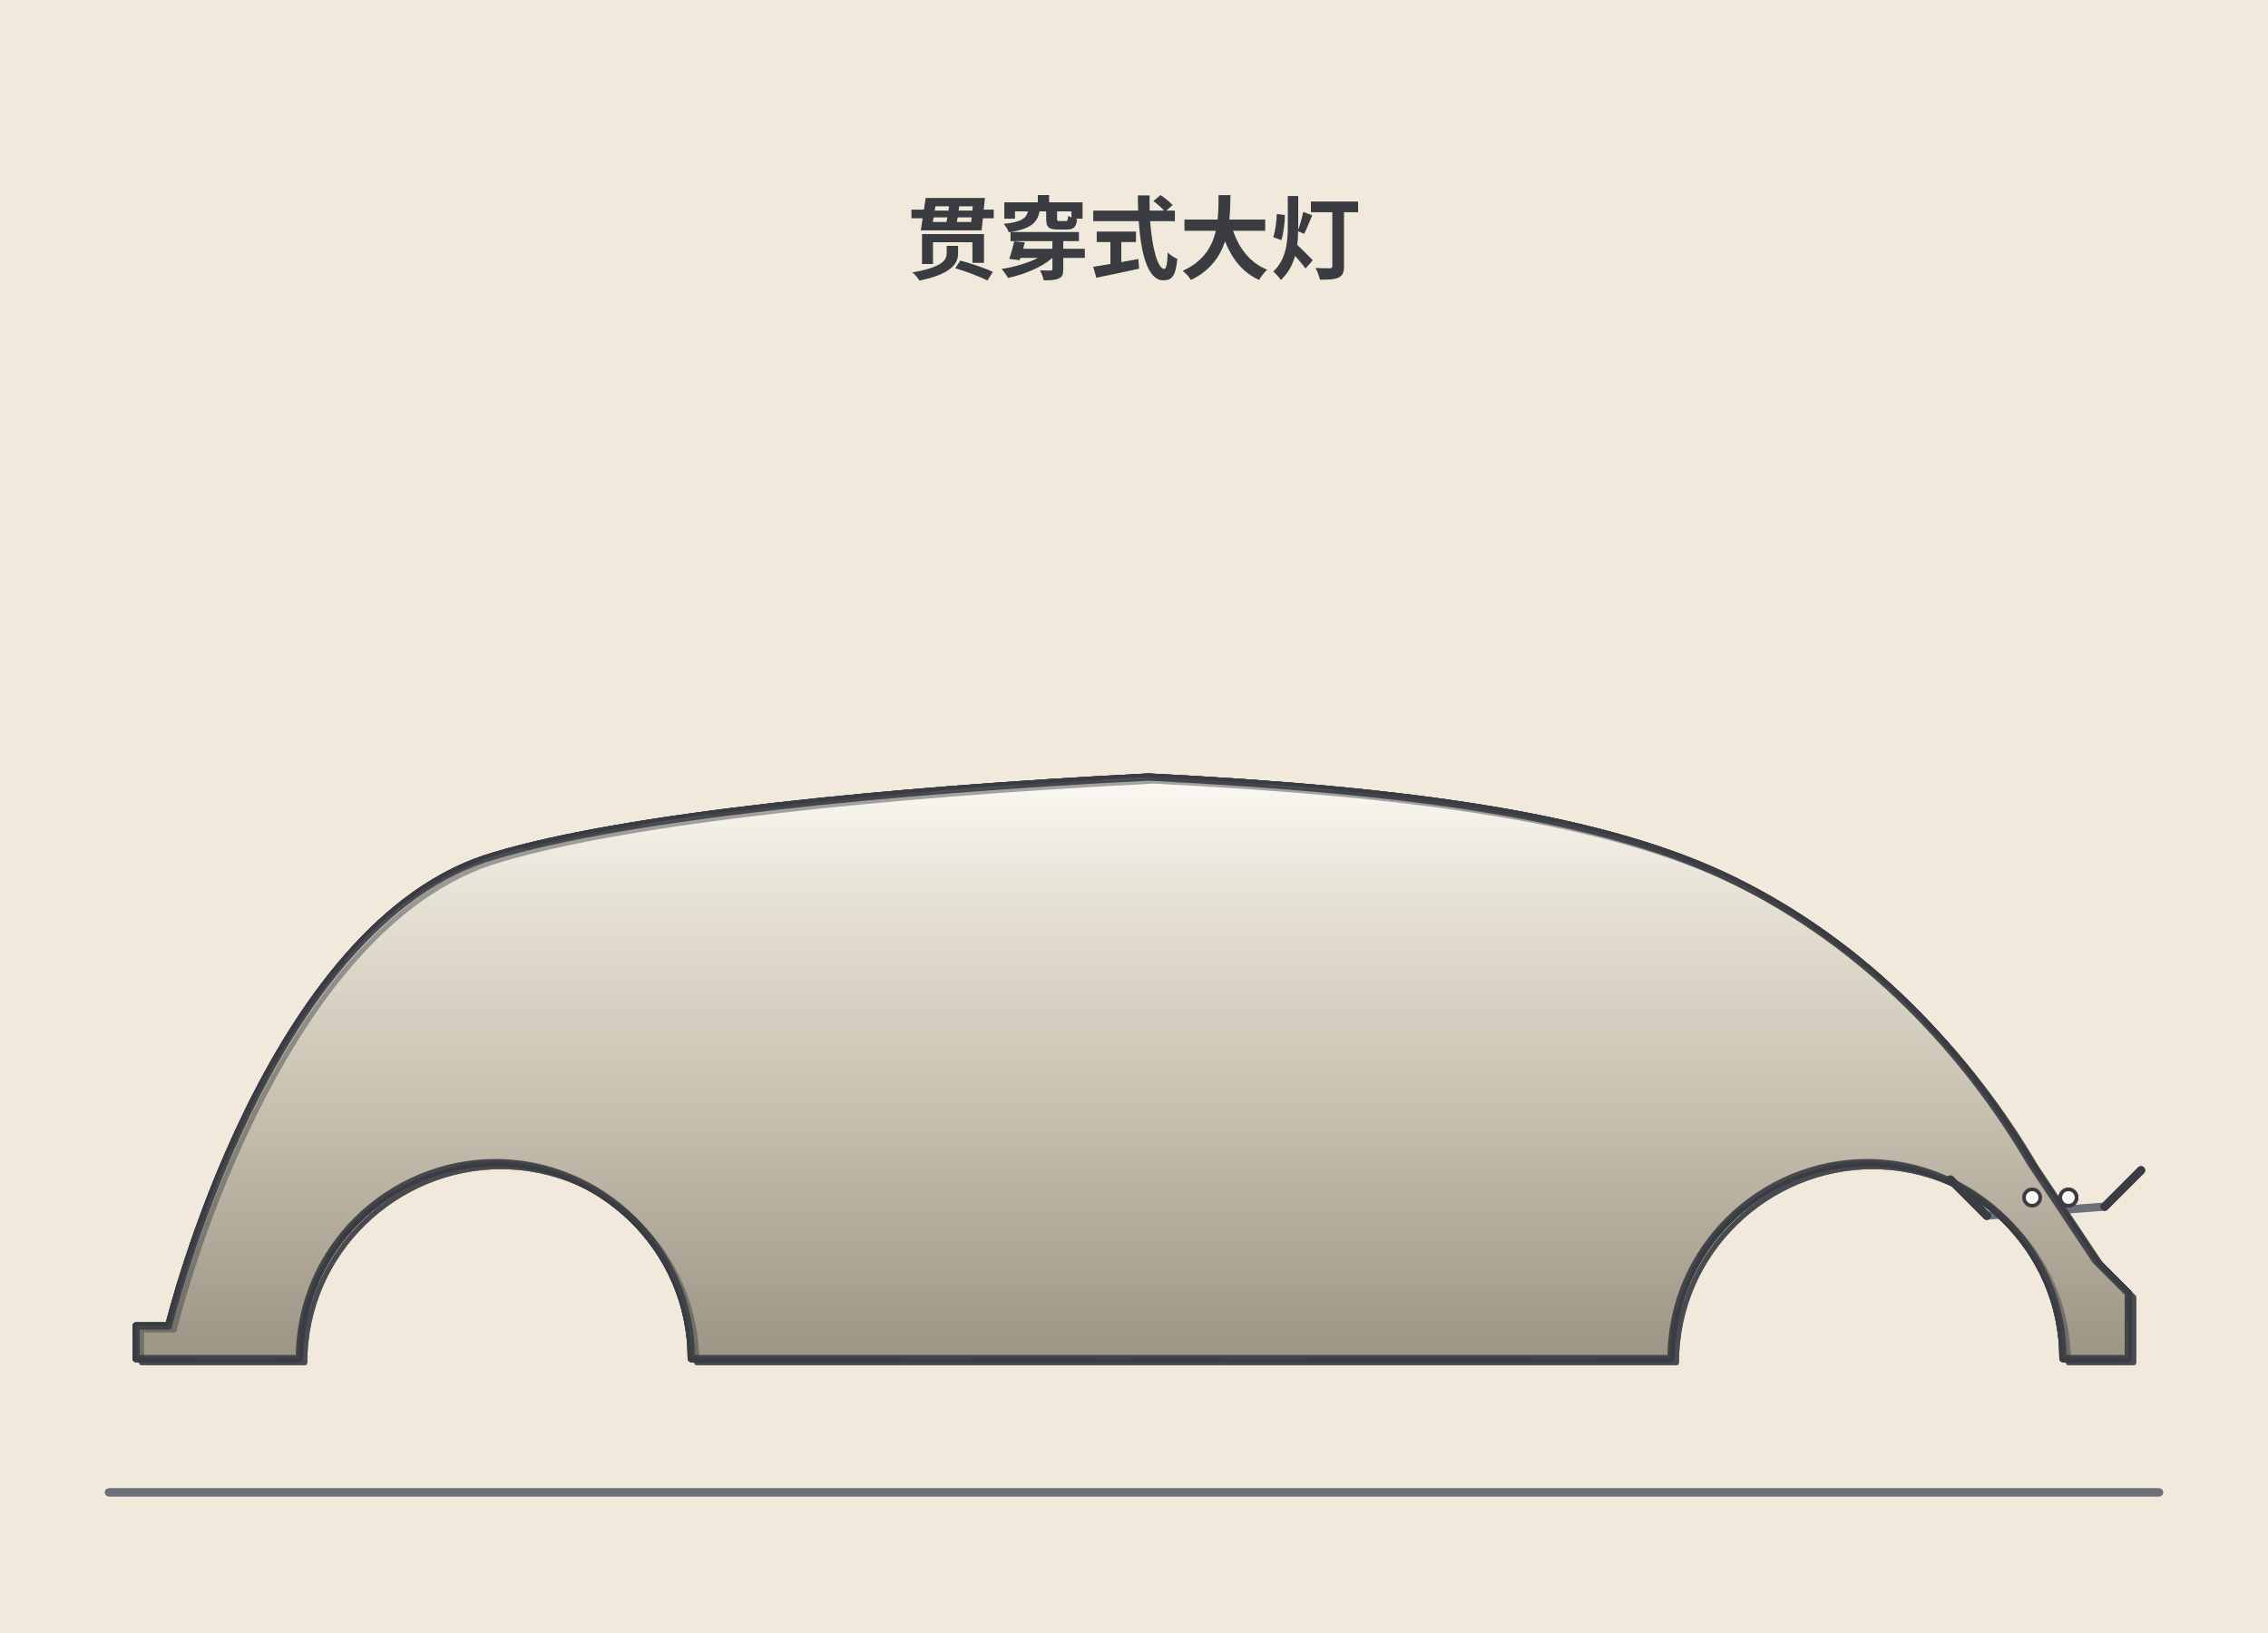
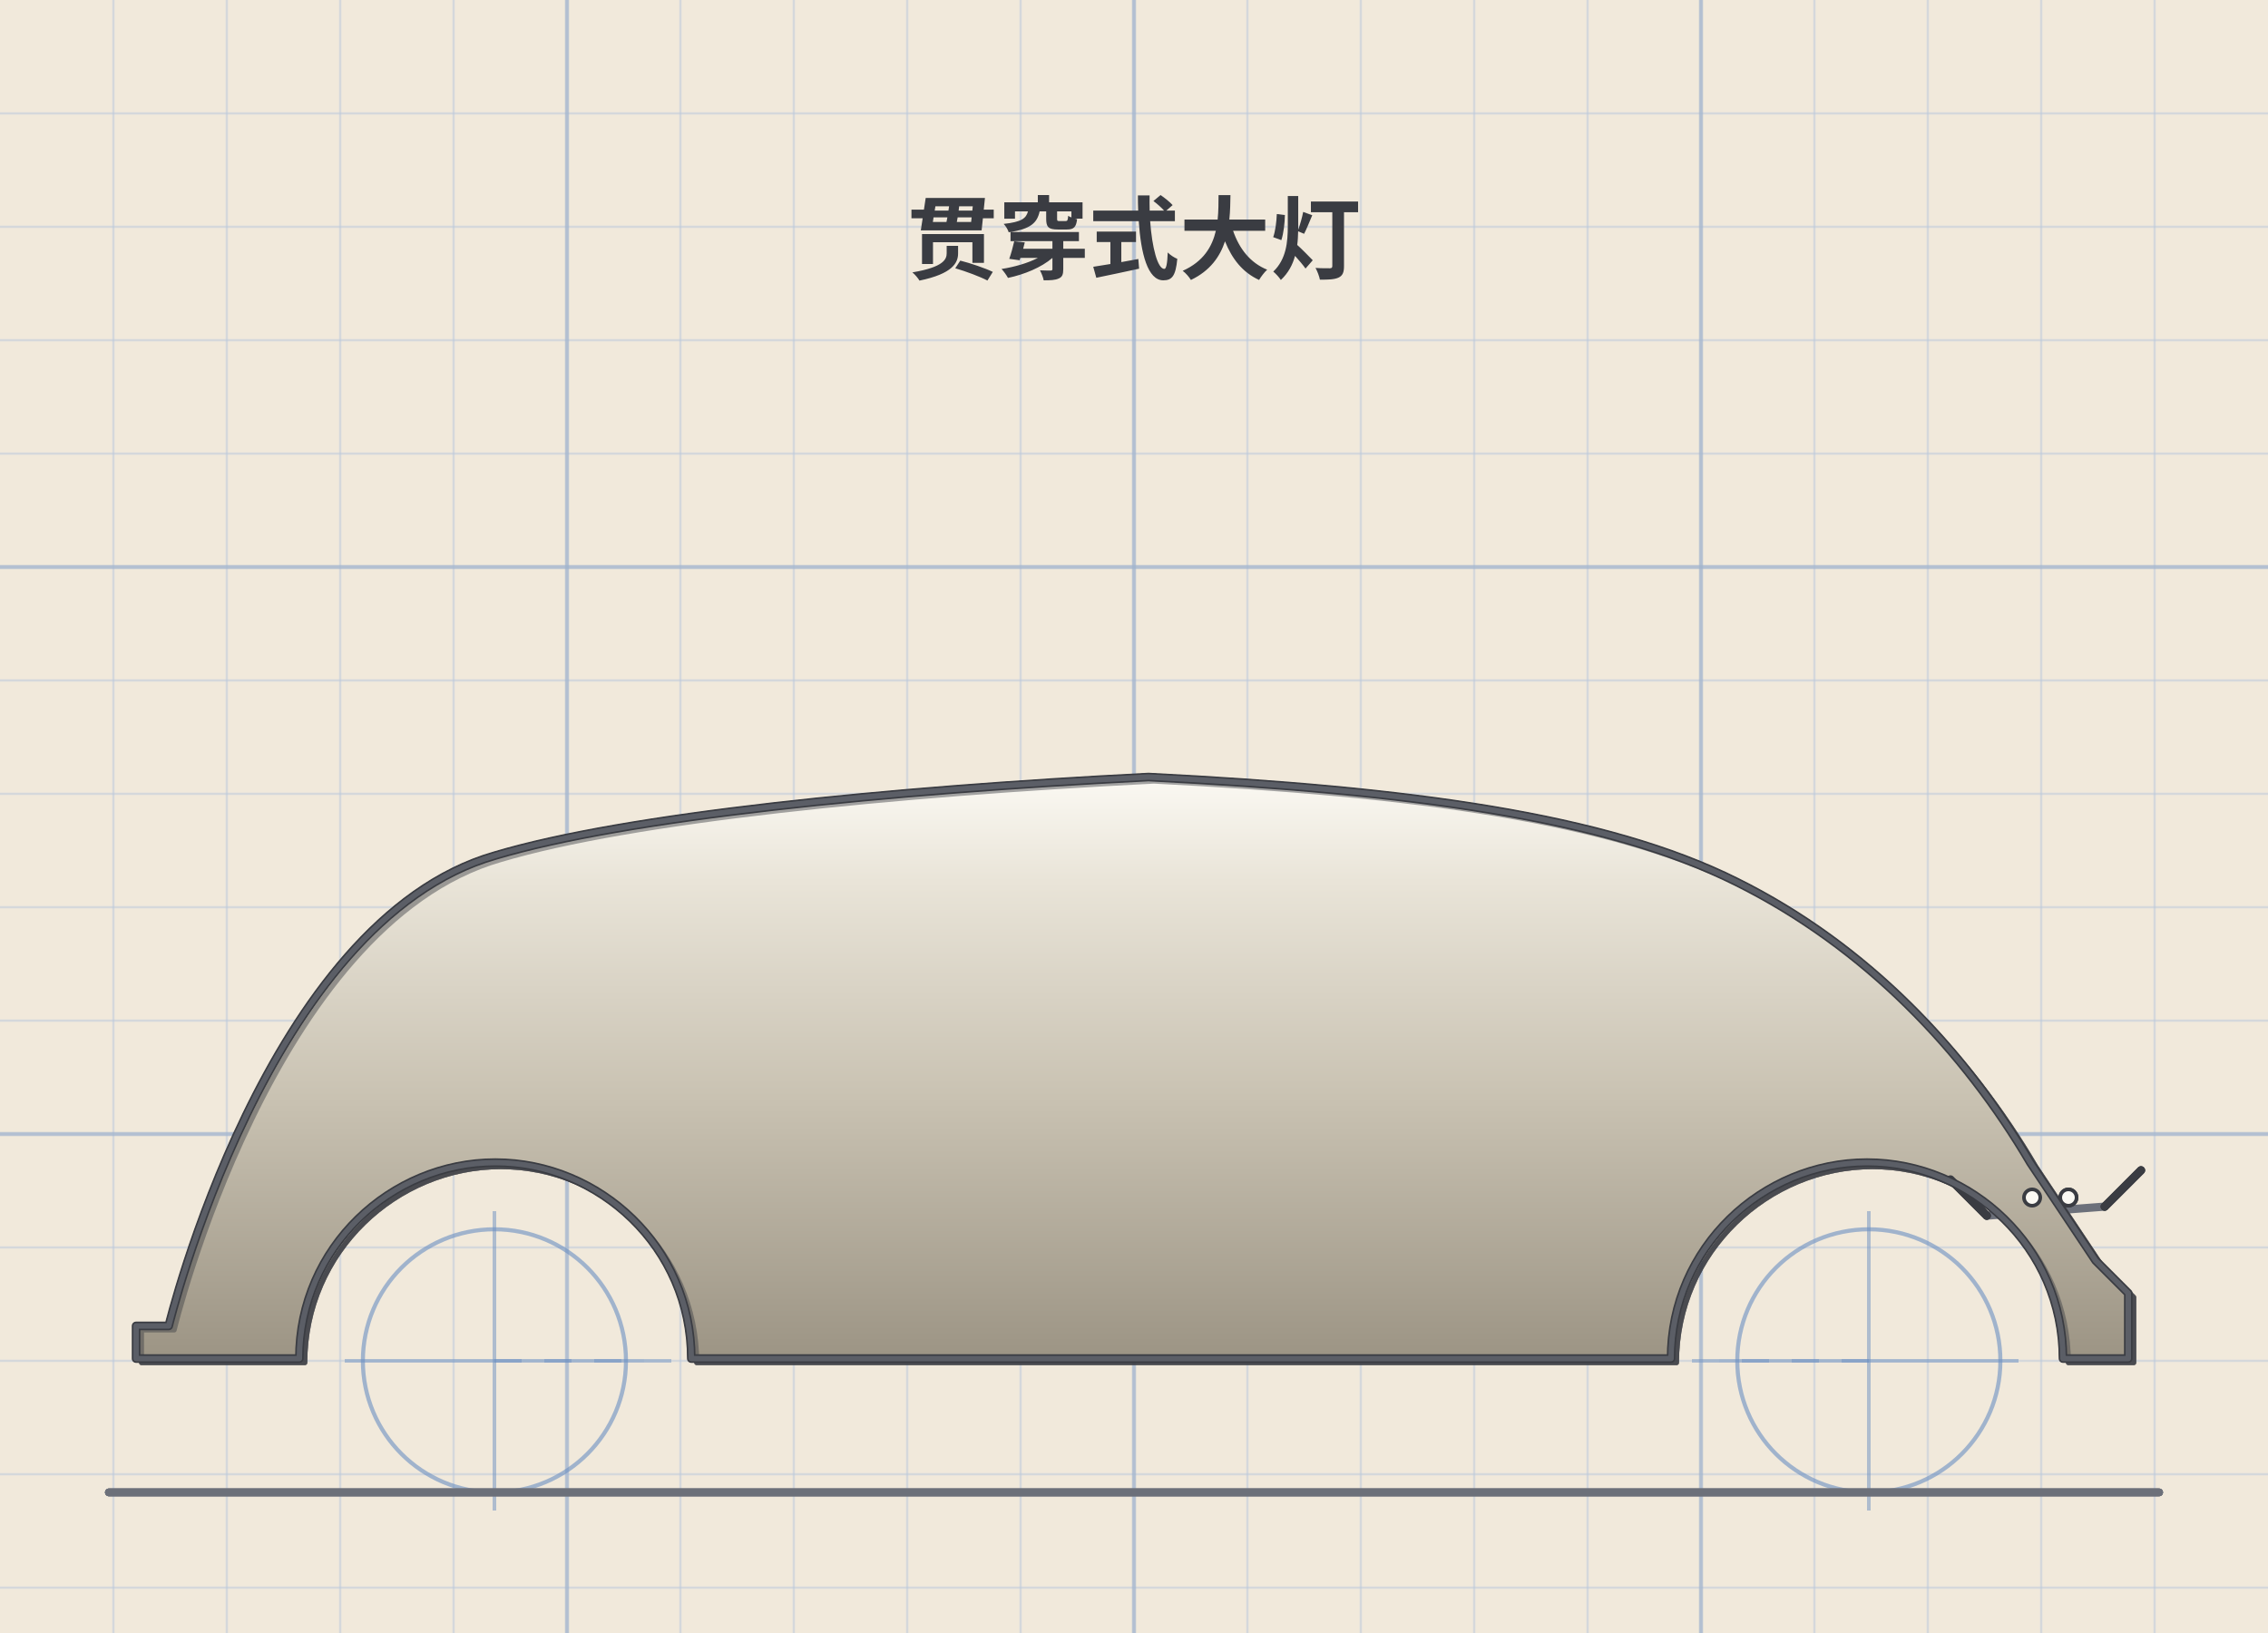
<svg xmlns="http://www.w3.org/2000/svg" viewBox="0 0 500 360" role="img">
  <defs>
    <linearGradient id="gBody" x1="0" y1="0" x2="0" y2="1">
      <stop offset="0%" stop-color="#FBF9F3" />
      <stop offset="18%" stop-color="#E9E4D8" />
      <stop offset="55%" stop-color="#C9C2B2" />
      <stop offset="100%" stop-color="#9C9484" />
    </linearGradient>
    <linearGradient id="gGlass" x1="0" y1="0" x2="0" y2="1">
      <stop offset="0%" stop-color="#55585F" />
      <stop offset="100%" stop-color="#7B7F88" />
    </linearGradient>
    <radialGradient id="gTire" cx="0.5" cy="0.5" r="0.5">
      <stop offset="0%" stop-color="#4A4E55" />
      <stop offset="75%" stop-color="#2D3036" />
      <stop offset="100%" stop-color="#202227" />
    </radialGradient>
    <radialGradient id="gRim" cx="0.5" cy="0.5" r="0.5">
      <stop offset="0%" stop-color="#F3F2EC" />
      <stop offset="70%" stop-color="#C6C1B4" />
      <stop offset="100%" stop-color="#A39C8D" />
    </radialGradient>
    <radialGradient id="gGround" cx="0.5" cy="0.5" r="0.5">
      <stop offset="0%" stop-color="#8A8478" stop-opacity="0.34" />
      <stop offset="100%" stop-color="#8A8478" stop-opacity="0" />
    </radialGradient>
    <radialGradient id="gMetal" cx="0.5" cy="0.36" r="0.66">
      <stop offset="0%" stop-color="#FDFCF8" />
      <stop offset="24%" stop-color="#D4CFC2" />
      <stop offset="48%" stop-color="#8B8478" />
      <stop offset="66%" stop-color="#3A3C42" />
      <stop offset="82%" stop-color="#B9B3A6" />
      <stop offset="100%" stop-color="#6E6A61" />
    </radialGradient>
    <radialGradient id="gMatte" cx="0.5" cy="0.42" r="0.62">
      <stop offset="0%" stop-color="#EFEDE6" />
      <stop offset="55%" stop-color="#B9B4A8" />
      <stop offset="100%" stop-color="#7D786E" />
    </radialGradient>
    <radialGradient id="gGlassBall" cx="0.36" cy="0.32" r="0.7">
      <stop offset="0%" stop-color="#FBF9F3" stop-opacity="0.2" />
      <stop offset="55%" stop-color="#7B7F88" stop-opacity="0.1" />
      <stop offset="100%" stop-color="#3A3C42" stop-opacity="0.38" />
    </radialGradient>
    <linearGradient id="gTonePaper" x1="0" y1="0" x2="0" y2="1">
      <stop offset="0%" stop-color="#D6D0C2" />
      <stop offset="100%" stop-color="#BCB5A5" />
    </linearGradient>
    <linearGradient id="gScreen" x1="0" y1="0" x2="0" y2="1">
      <stop offset="0%" stop-color="#41444C" />
      <stop offset="100%" stop-color="#22242A" />
    </linearGradient>
  </defs>
  <rect x="0" y="0" width="500" height="360" fill="#F1E9DB" />
+   <line x1="25" y1="0" x2="25" y2="360" stroke="#B9C8DC" stroke-width="0.5" opacity="0.5" />
+   <line x1="50" y1="0" x2="50" y2="360" stroke="#B9C8DC" stroke-width="0.5" opacity="0.5" />
+   <line x1="75" y1="0" x2="75" y2="360" stroke="#B9C8DC" stroke-width="0.5" opacity="0.5" />
+   <line x1="100" y1="0" x2="100" y2="360" stroke="#B9C8DC" stroke-width="0.5" opacity="0.5" />
+   <line x1="125" y1="0" x2="125" y2="360" stroke="#B9C8DC" stroke-width="0.5" opacity="0.5" />
+   <line x1="150" y1="0" x2="150" y2="360" stroke="#B9C8DC" stroke-width="0.5" opacity="0.5" />
+   <line x1="175" y1="0" x2="175" y2="360" stroke="#B9C8DC" stroke-width="0.5" opacity="0.5" />
+   <line x1="200" y1="0" x2="200" y2="360" stroke="#B9C8DC" stroke-width="0.5" opacity="0.5" />
+   <line x1="225" y1="0" x2="225" y2="360" stroke="#B9C8DC" stroke-width="0.5" opacity="0.5" />
+   <line x1="250" y1="0" x2="250" y2="360" stroke="#B9C8DC" stroke-width="0.5" opacity="0.5" />
+   <line x1="275" y1="0" x2="275" y2="360" stroke="#B9C8DC" stroke-width="0.5" opacity="0.5" />
+   <line x1="300" y1="0" x2="300" y2="360" stroke="#B9C8DC" stroke-width="0.5" opacity="0.5" />
+   <line x1="325" y1="0" x2="325" y2="360" stroke="#B9C8DC" stroke-width="0.5" opacity="0.5" />
+   <line x1="350" y1="0" x2="350" y2="360" stroke="#B9C8DC" stroke-width="0.5" opacity="0.5" />
+   <line x1="375" y1="0" x2="375" y2="360" stroke="#B9C8DC" stroke-width="0.5" opacity="0.5" />
+   <line x1="400" y1="0" x2="400" y2="360" stroke="#B9C8DC" stroke-width="0.5" opacity="0.5" />
+   <line x1="425" y1="0" x2="425" y2="360" stroke="#B9C8DC" stroke-width="0.5" opacity="0.5" />
+   <line x1="450" y1="0" x2="450" y2="360" stroke="#B9C8DC" stroke-width="0.5" opacity="0.5" />
+   <line x1="475" y1="0" x2="475" y2="360" stroke="#B9C8DC" stroke-width="0.5" opacity="0.5" />
+   <line x1="0" y1="25" x2="500" y2="25" stroke="#B9C8DC" stroke-width="0.5" opacity="0.5" />
+   <line x1="0" y1="50" x2="500" y2="50" stroke="#B9C8DC" stroke-width="0.5" opacity="0.5" />
+   <line x1="0" y1="75" x2="500" y2="75" stroke="#B9C8DC" stroke-width="0.5" opacity="0.5" />
+   <line x1="0" y1="100" x2="500" y2="100" stroke="#B9C8DC" stroke-width="0.5" opacity="0.5" />
+   <line x1="0" y1="125" x2="500" y2="125" stroke="#B9C8DC" stroke-width="0.5" opacity="0.5" />
+   <line x1="0" y1="150" x2="500" y2="150" stroke="#B9C8DC" stroke-width="0.5" opacity="0.5" />
+   <line x1="0" y1="175" x2="500" y2="175" stroke="#B9C8DC" stroke-width="0.5" opacity="0.5" />
+   <line x1="0" y1="200" x2="500" y2="200" stroke="#B9C8DC" stroke-width="0.5" opacity="0.5" />
+   <line x1="0" y1="225" x2="500" y2="225" stroke="#B9C8DC" stroke-width="0.5" opacity="0.5" />
+   <line x1="0" y1="250" x2="500" y2="250" stroke="#B9C8DC" stroke-width="0.5" opacity="0.5" />
+   <line x1="0" y1="275" x2="500" y2="275" stroke="#B9C8DC" stroke-width="0.5" opacity="0.5" />
+   <line x1="0" y1="300" x2="500" y2="300" stroke="#B9C8DC" stroke-width="0.5" opacity="0.5" />
+   <line x1="0" y1="325" x2="500" y2="325" stroke="#B9C8DC" stroke-width="0.5" opacity="0.5" />
+   <line x1="0" y1="350" x2="500" y2="350" stroke="#B9C8DC" stroke-width="0.5" opacity="0.5" />
+   <line x1="125" y1="0" x2="125" y2="360" stroke="#9FB2CC" stroke-width="0.9" opacity="0.65" />
+   <line x1="250" y1="0" x2="250" y2="360" stroke="#9FB2CC" stroke-width="0.9" opacity="0.65" />
+   <line x1="375" y1="0" x2="375" y2="360" stroke="#9FB2CC" stroke-width="0.9" opacity="0.65" />
+   <line x1="0" y1="125" x2="500" y2="125" stroke="#9FB2CC" stroke-width="0.9" opacity="0.65" />
+   <line x1="0" y1="250" x2="500" y2="250" stroke="#9FB2CC" stroke-width="0.9" opacity="0.65" />
+   <line x1="24" y1="329" x2="476" y2="329" stroke="#6B8FC2" stroke-width="1.0" stroke-dasharray="10 7" opacity="0.7" />
+   <circle cx="109" cy="300" r="29" stroke="#6B8FC2" stroke-width="0.9" fill="none" opacity="0.6" />
+   <line x1="76" y1="300" x2="142" y2="300" stroke="#6B8FC2" stroke-width="0.8" opacity="0.5" />
+   <line x1="109" y1="267" x2="109" y2="333" stroke="#6B8FC2" stroke-width="0.8" opacity="0.5" />
+   <circle cx="412" cy="300" r="29" stroke="#6B8FC2" stroke-width="0.9" fill="none" opacity="0.6" />
+   <line x1="379" y1="300" x2="445" y2="300" stroke="#6B8FC2" stroke-width="0.8" opacity="0.5" />
+   <line x1="412" y1="267" x2="412" y2="333" stroke="#6B8FC2" stroke-width="0.8" opacity="0.5" />
+   <line x1="109" y1="300" x2="412" y2="300" stroke="#6B8FC2" stroke-width="0.8" stroke-dasharray="6 5" opacity="0.45" />
  <line x1="24" y1="329" x2="476" y2="329" stroke="#6C707A" stroke-width="1.7" stroke-linecap="round" stroke-linejoin="round" />
  <path d="M37.2 292.3 C37.2 292.3 58.8 203.0 109.2 188.6 C138.0 180.0 195.6 174.2 253.2 171.3 C310.8 174.2 354.0 180.0 382.8 194.4 C411.6 208.7 433.2 231.8 447.6 256.3 L462.0 277.9 L469.2 285.1 L469.2 299.5 L454.8 299.5 C454.8 275.0 434.6 256.3 411.6 256.3 C388.6 256.3 368.4 275.0 368.4 299.5 L152.4 299.5 C152.4 275.0 132.2 256.3 109.2 256.3 C86.2 256.3 66.0 275.0 66.0 299.5 L30.0 299.5 L30.0 292.3 Z" fill="url(#gBody)" />
  <path d="M37.2 292.3 C37.2 292.3 58.8 203.0 109.2 188.6 C138.0 180.0 195.6 174.2 253.2 171.3 C310.8 174.2 354.0 180.0 382.8 194.4 C411.6 208.7 433.2 231.8 447.6 256.3 L462.0 277.9 L469.2 285.1 L469.2 299.5 L454.8 299.5 C454.8 275.0 434.6 256.3 411.6 256.3 C388.6 256.3 368.4 275.0 368.4 299.5 L152.4 299.5 C152.4 275.0 132.2 256.3 109.2 256.3 C86.2 256.3 66.0 275.0 66.0 299.5 L30.0 299.5 L30.0 292.3 Z" stroke="#3A3C42" stroke-width="1.6" stroke-linecap="round" stroke-linejoin="round" fill="none" opacity="0.9" />
  <path d="M37.2 292.3 C37.2 292.3 58.8 203.0 109.2 188.6 C138.0 180.0 195.6 174.2 253.2 171.3 C310.8 174.2 354.0 180.0 382.8 194.4 C411.6 208.7 433.2 231.8 447.6 256.3 L462.0 277.9 L469.2 285.1 L469.2 299.5 L454.8 299.5 C454.8 275.0 434.6 256.3 411.6 256.3 C388.6 256.3 368.4 275.0 368.4 299.5 L152.4 299.5 C152.4 275.0 132.2 256.3 109.2 256.3 C86.2 256.3 66.0 275.0 66.0 299.5 L30.0 299.5 L30.0 292.3 Z" stroke="#3A3C42" stroke-width="1.1" stroke-linecap="round" stroke-linejoin="round" fill="none" opacity="0.45" transform="translate(1.2 0.9)" />
  <path d="M37.2 292.3 C37.2 292.3 58.8 203.0 109.2 188.6 C138.0 180.0 195.6 174.2 253.2 171.3 C310.8 174.2 354.0 180.0 382.8 194.4 C411.6 208.7 433.2 231.8 447.6 256.3 L462.0 277.9 L469.2 285.1 L469.2 299.5 L454.8 299.5 C454.8 275.0 434.6 256.3 411.6 256.3 C388.6 256.3 368.4 275.0 368.4 299.5 L152.4 299.5 C152.4 275.0 132.2 256.3 109.2 256.3 C86.2 256.3 66.0 275.0 66.0 299.5 L30.0 299.5 L30.0 292.3 Z" stroke="#3A3C42" stroke-width="0.8" stroke-linecap="round" stroke-linejoin="round" fill="none" stroke-dasharray="26 16 48 20 18 10" opacity="0.5" />
  <line x1="438" y1="268" x2="464" y2="266" stroke="#6C707A" stroke-width="1.8" stroke-linecap="round" stroke-linejoin="round" />
  <line x1="24" y1="329" x2="476" y2="329" stroke="#6C707A" stroke-width="1.7" stroke-linecap="round" stroke-linejoin="round" />
  <path d="M37.2 292.3 C37.2 292.3 58.8 203.0 109.2 188.6 C138.0 180.0 195.6 174.2 253.2 171.3 C310.8 174.2 354.0 180.0 382.8 194.4 C411.6 208.7 433.2 231.8 447.6 256.3 L462.0 277.9 L469.2 285.1 L469.2 299.5 L454.8 299.5 C454.8 275.0 434.6 256.3 411.6 256.3 C388.6 256.3 368.4 275.0 368.4 299.5 L152.4 299.5 C152.4 275.0 132.2 256.3 109.2 256.3 C86.2 256.3 66.0 275.0 66.0 299.5 L30.0 299.5 L30.0 292.3 Z" fill="url(#gBody)" />
  <path d="M37.2 292.3 C37.2 292.3 58.8 203.0 109.2 188.6 C138.0 180.0 195.6 174.2 253.2 171.3 C310.8 174.2 354.0 180.0 382.8 194.4 C411.6 208.7 433.2 231.8 447.6 256.3 L462.0 277.9 L469.2 285.1 L469.2 299.5 L454.8 299.5 C454.8 275.0 434.6 256.3 411.6 256.3 C388.6 256.3 368.4 275.0 368.4 299.5 L152.4 299.5 C152.4 275.0 132.2 256.3 109.2 256.3 C86.2 256.3 66.0 275.0 66.0 299.5 L30.0 299.5 L30.0 292.3 Z" stroke="#3A3C42" stroke-width="1.6" stroke-linecap="round" stroke-linejoin="round" fill="none" opacity="0.9" />
  <path d="M37.2 292.3 C37.2 292.3 58.8 203.0 109.2 188.6 C138.0 180.0 195.6 174.2 253.2 171.3 C310.8 174.2 354.0 180.0 382.8 194.4 C411.6 208.7 433.2 231.8 447.6 256.3 L462.0 277.9 L469.2 285.1 L469.2 299.5 L454.8 299.5 C454.8 275.0 434.6 256.3 411.6 256.3 C388.6 256.3 368.4 275.0 368.4 299.5 L152.4 299.5 C152.4 275.0 132.2 256.3 109.2 256.3 C86.2 256.3 66.0 275.0 66.0 299.5 L30.0 299.5 L30.0 292.3 Z" stroke="#3A3C42" stroke-width="1.1" stroke-linecap="round" stroke-linejoin="round" fill="none" opacity="0.45" transform="translate(1.2 0.9)" />
  <path d="M37.2 292.3 C37.2 292.3 58.8 203.0 109.2 188.6 C138.0 180.0 195.6 174.2 253.2 171.3 C310.8 174.2 354.0 180.0 382.8 194.4 C411.6 208.7 433.2 231.8 447.6 256.3 L462.0 277.9 L469.2 285.1 L469.2 299.5 L454.8 299.5 C454.8 275.0 434.6 256.3 411.6 256.3 C388.6 256.3 368.4 275.0 368.4 299.5 L152.4 299.5 C152.4 275.0 132.2 256.3 109.2 256.3 C86.2 256.3 66.0 275.0 66.0 299.5 L30.0 299.5 L30.0 292.3 Z" stroke="#3A3C42" stroke-width="0.8" stroke-linecap="round" stroke-linejoin="round" fill="none" stroke-dasharray="26 16 48 20 18 10" opacity="0.5" />
  <path d="M438 268 L430 260 M464 266 L472 258" stroke="#3A3C42" stroke-width="1.8" stroke-linecap="round" stroke-linejoin="round" fill="none" />
  <line x1="24" y1="329" x2="476" y2="329" stroke="#6C707A" stroke-width="1.7" stroke-linecap="round" stroke-linejoin="round" />
  <path d="M37.2 292.3 C37.2 292.3 58.8 203.0 109.2 188.6 C138.0 180.0 195.6 174.2 253.2 171.3 C310.8 174.2 354.0 180.0 382.8 194.4 C411.6 208.7 433.2 231.8 447.6 256.3 L462.0 277.9 L469.2 285.1 L469.2 299.5 L454.8 299.5 C454.8 275.0 434.6 256.3 411.6 256.3 C388.6 256.3 368.4 275.0 368.4 299.5 L152.4 299.5 C152.4 275.0 132.2 256.3 109.2 256.3 C86.2 256.3 66.0 275.0 66.0 299.5 L30.0 299.5 L30.0 292.3 Z" fill="url(#gBody)" />
  <path d="M37.2 292.3 C37.2 292.3 58.8 203.0 109.2 188.6 C138.0 180.0 195.6 174.2 253.2 171.3 C310.8 174.2 354.0 180.0 382.8 194.4 C411.6 208.7 433.2 231.8 447.6 256.3 L462.0 277.9 L469.2 285.1 L469.2 299.5 L454.8 299.5 C454.8 275.0 434.6 256.3 411.6 256.3 C388.6 256.3 368.4 275.0 368.4 299.5 L152.4 299.5 C152.4 275.0 132.2 256.3 109.2 256.3 C86.2 256.3 66.0 275.0 66.0 299.5 L30.0 299.5 L30.0 292.3 Z" stroke="#3A3C42" stroke-width="1.6" stroke-linecap="round" stroke-linejoin="round" fill="none" opacity="0.9" />
  <path d="M37.2 292.3 C37.2 292.3 58.8 203.0 109.2 188.6 C138.0 180.0 195.6 174.2 253.2 171.3 C310.8 174.2 354.0 180.0 382.8 194.4 C411.6 208.7 433.2 231.8 447.6 256.3 L462.0 277.9 L469.2 285.1 L469.2 299.5 L454.8 299.5 C454.8 275.0 434.6 256.3 411.6 256.3 C388.6 256.3 368.4 275.0 368.4 299.5 L152.4 299.5 C152.4 275.0 132.2 256.3 109.2 256.3 C86.2 256.3 66.0 275.0 66.0 299.5 L30.0 299.5 L30.0 292.3 Z" stroke="#3A3C42" stroke-width="1.1" stroke-linecap="round" stroke-linejoin="round" fill="none" opacity="0.45" transform="translate(1.2 0.9)" />
  <path d="M37.2 292.3 C37.2 292.3 58.8 203.0 109.2 188.6 C138.0 180.0 195.6 174.2 253.2 171.3 C310.8 174.2 354.0 180.0 382.8 194.4 C411.6 208.7 433.2 231.8 447.6 256.3 L462.0 277.9 L469.2 285.1 L469.2 299.5 L454.8 299.5 C454.8 275.0 434.6 256.3 411.6 256.3 C388.6 256.3 368.4 275.0 368.4 299.5 L152.4 299.5 C152.4 275.0 132.2 256.3 109.2 256.3 C86.2 256.3 66.0 275.0 66.0 299.5 L30.0 299.5 L30.0 292.3 Z" stroke="#3A3C42" stroke-width="0.8" stroke-linecap="round" stroke-linejoin="round" fill="none" stroke-dasharray="26 16 48 20 18 10" opacity="0.5" />
  <path d="M438 268 L430 260 M464 266 L472 258" stroke="#3A3C42" stroke-width="1.8" stroke-linecap="round" stroke-linejoin="round" fill="none" />
  <circle cx="448" cy="264" r="1.8" stroke="#3A3C42" stroke-width="0.8" stroke-linecap="round" stroke-linejoin="round" fill="#FBF9F3" />
  <circle cx="456" cy="264" r="1.8" stroke="#3A3C42" stroke-width="0.8" stroke-linecap="round" stroke-linejoin="round" fill="#FBF9F3" />
  <line x1="24" y1="329" x2="476" y2="329" stroke="#6C707A" stroke-width="1.7" stroke-linecap="round" stroke-linejoin="round" />
  <path d="M37.2 292.3 C37.2 292.3 58.8 203.0 109.2 188.6 C138.0 180.0 195.6 174.2 253.2 171.3 C310.8 174.2 354.0 180.0 382.8 194.4 C411.6 208.7 433.2 231.8 447.6 256.3 L462.0 277.9 L469.2 285.1 L469.2 299.5 L454.8 299.5 C454.8 275.0 434.6 256.3 411.6 256.3 C388.6 256.3 368.4 275.0 368.4 299.5 L152.4 299.5 C152.4 275.0 132.2 256.3 109.2 256.3 C86.2 256.3 66.0 275.0 66.0 299.5 L30.0 299.5 L30.0 292.3 Z" fill="url(#gBody)" />
  <path d="M37.2 292.3 C37.2 292.3 58.8 203.0 109.2 188.6 C138.0 180.0 195.6 174.2 253.2 171.3 C310.8 174.2 354.0 180.0 382.8 194.4 C411.6 208.7 433.2 231.8 447.6 256.3 L462.0 277.9 L469.2 285.1 L469.2 299.5 L454.8 299.5 C454.8 275.0 434.6 256.3 411.6 256.3 C388.6 256.3 368.4 275.0 368.4 299.5 L152.4 299.5 C152.4 275.0 132.2 256.3 109.2 256.3 C86.2 256.3 66.0 275.0 66.0 299.5 L30.0 299.5 L30.0 292.3 Z" stroke="#3A3C42" stroke-width="1.6" stroke-linecap="round" stroke-linejoin="round" fill="none" opacity="0.9" />
  <path d="M37.2 292.3 C37.2 292.3 58.8 203.0 109.2 188.6 C138.0 180.0 195.6 174.2 253.2 171.3 C310.8 174.2 354.0 180.0 382.8 194.4 C411.6 208.7 433.2 231.8 447.6 256.3 L462.0 277.9 L469.2 285.1 L469.2 299.5 L454.8 299.5 C454.8 275.0 434.6 256.3 411.6 256.3 C388.6 256.3 368.4 275.0 368.4 299.5 L152.4 299.5 C152.4 275.0 132.2 256.3 109.2 256.3 C86.2 256.3 66.0 275.0 66.0 299.5 L30.0 299.5 L30.0 292.3 Z" stroke="#3A3C42" stroke-width="1.1" stroke-linecap="round" stroke-linejoin="round" fill="none" opacity="0.45" transform="translate(1.2 0.9)" />
  <path d="M37.2 292.3 C37.2 292.3 58.8 203.0 109.2 188.6 C138.0 180.0 195.6 174.2 253.2 171.3 C310.8 174.2 354.0 180.0 382.8 194.4 C411.6 208.7 433.2 231.8 447.6 256.3 L462.0 277.9 L469.2 285.1 L469.2 299.5 L454.8 299.5 C454.8 275.0 434.6 256.3 411.6 256.3 C388.6 256.3 368.4 275.0 368.4 299.5 L152.4 299.5 C152.4 275.0 132.2 256.3 109.2 256.3 C86.2 256.3 66.0 275.0 66.0 299.5 L30.0 299.5 L30.0 292.3 Z" stroke="#3A3C42" stroke-width="0.8" stroke-linecap="round" stroke-linejoin="round" fill="none" stroke-dasharray="26 16 48 20 18 10" opacity="0.5" />
  <path d="M438 268 L430 260 M464 266 L472 258" stroke="#3A3C42" stroke-width="1.8" stroke-linecap="round" stroke-linejoin="round" fill="none" />
  <circle cx="448" cy="264" r="1.8" stroke="#3A3C42" stroke-width="0.8" stroke-linecap="round" stroke-linejoin="round" fill="#FBF9F3" />
  <circle cx="456" cy="264" r="1.8" stroke="#3A3C42" stroke-width="0.8" stroke-linecap="round" stroke-linejoin="round" fill="#FBF9F3" />
  <text x="250" y="60" text-anchor="middle" font-size="20" font-family="'Microsoft YaHei', sans-serif" font-weight="600" fill="#3A3C42">贯穿式大灯</text>
+   <path d="M37.2 292.3 C37.2 292.3 58.8 203.0 109.2 188.6 C138.0 180.0 195.6 174.2 253.2 171.3 C310.8 174.2 354.0 180.0 382.8 194.4 C411.6 208.7 433.2 231.8 447.6 256.3 L462.0 277.9 L469.2 285.1 L469.2 299.5 L454.8 299.5 C454.8 275.0 434.6 256.3 411.6 256.3 C388.6 256.3 368.4 275.0 368.4 299.5 L152.4 299.5 C152.4 275.0 132.2 256.3 109.2 256.3 C86.2 256.3 66.0 275.0 66.0 299.5 L30.0 299.5 L30.0 292.3 Z" stroke="#3A3C42" stroke-width="1.9" stroke-linecap="round" stroke-linejoin="round" fill="none" />
+   <path d="M37.2 292.3 C37.2 292.3 58.8 203.0 109.2 188.6 C138.0 180.0 195.6 174.2 253.2 171.3 C310.8 174.2 354.0 180.0 382.8 194.4 C411.6 208.7 433.2 231.8 447.6 256.3 L462.0 277.9 L469.2 285.1 L469.2 299.5 L454.8 299.5 C454.8 275.0 434.6 256.3 411.6 256.3 C388.6 256.3 368.4 275.0 368.4 299.5 L152.4 299.5 C152.4 275.0 132.2 256.3 109.2 256.3 C86.2 256.3 66.0 275.0 66.0 299.5 L30.0 299.5 L30.0 292.3 Z" stroke="#5B5E66" stroke-width="1.2" stroke-linecap="round" stroke-linejoin="round" fill="none" />
</svg>
